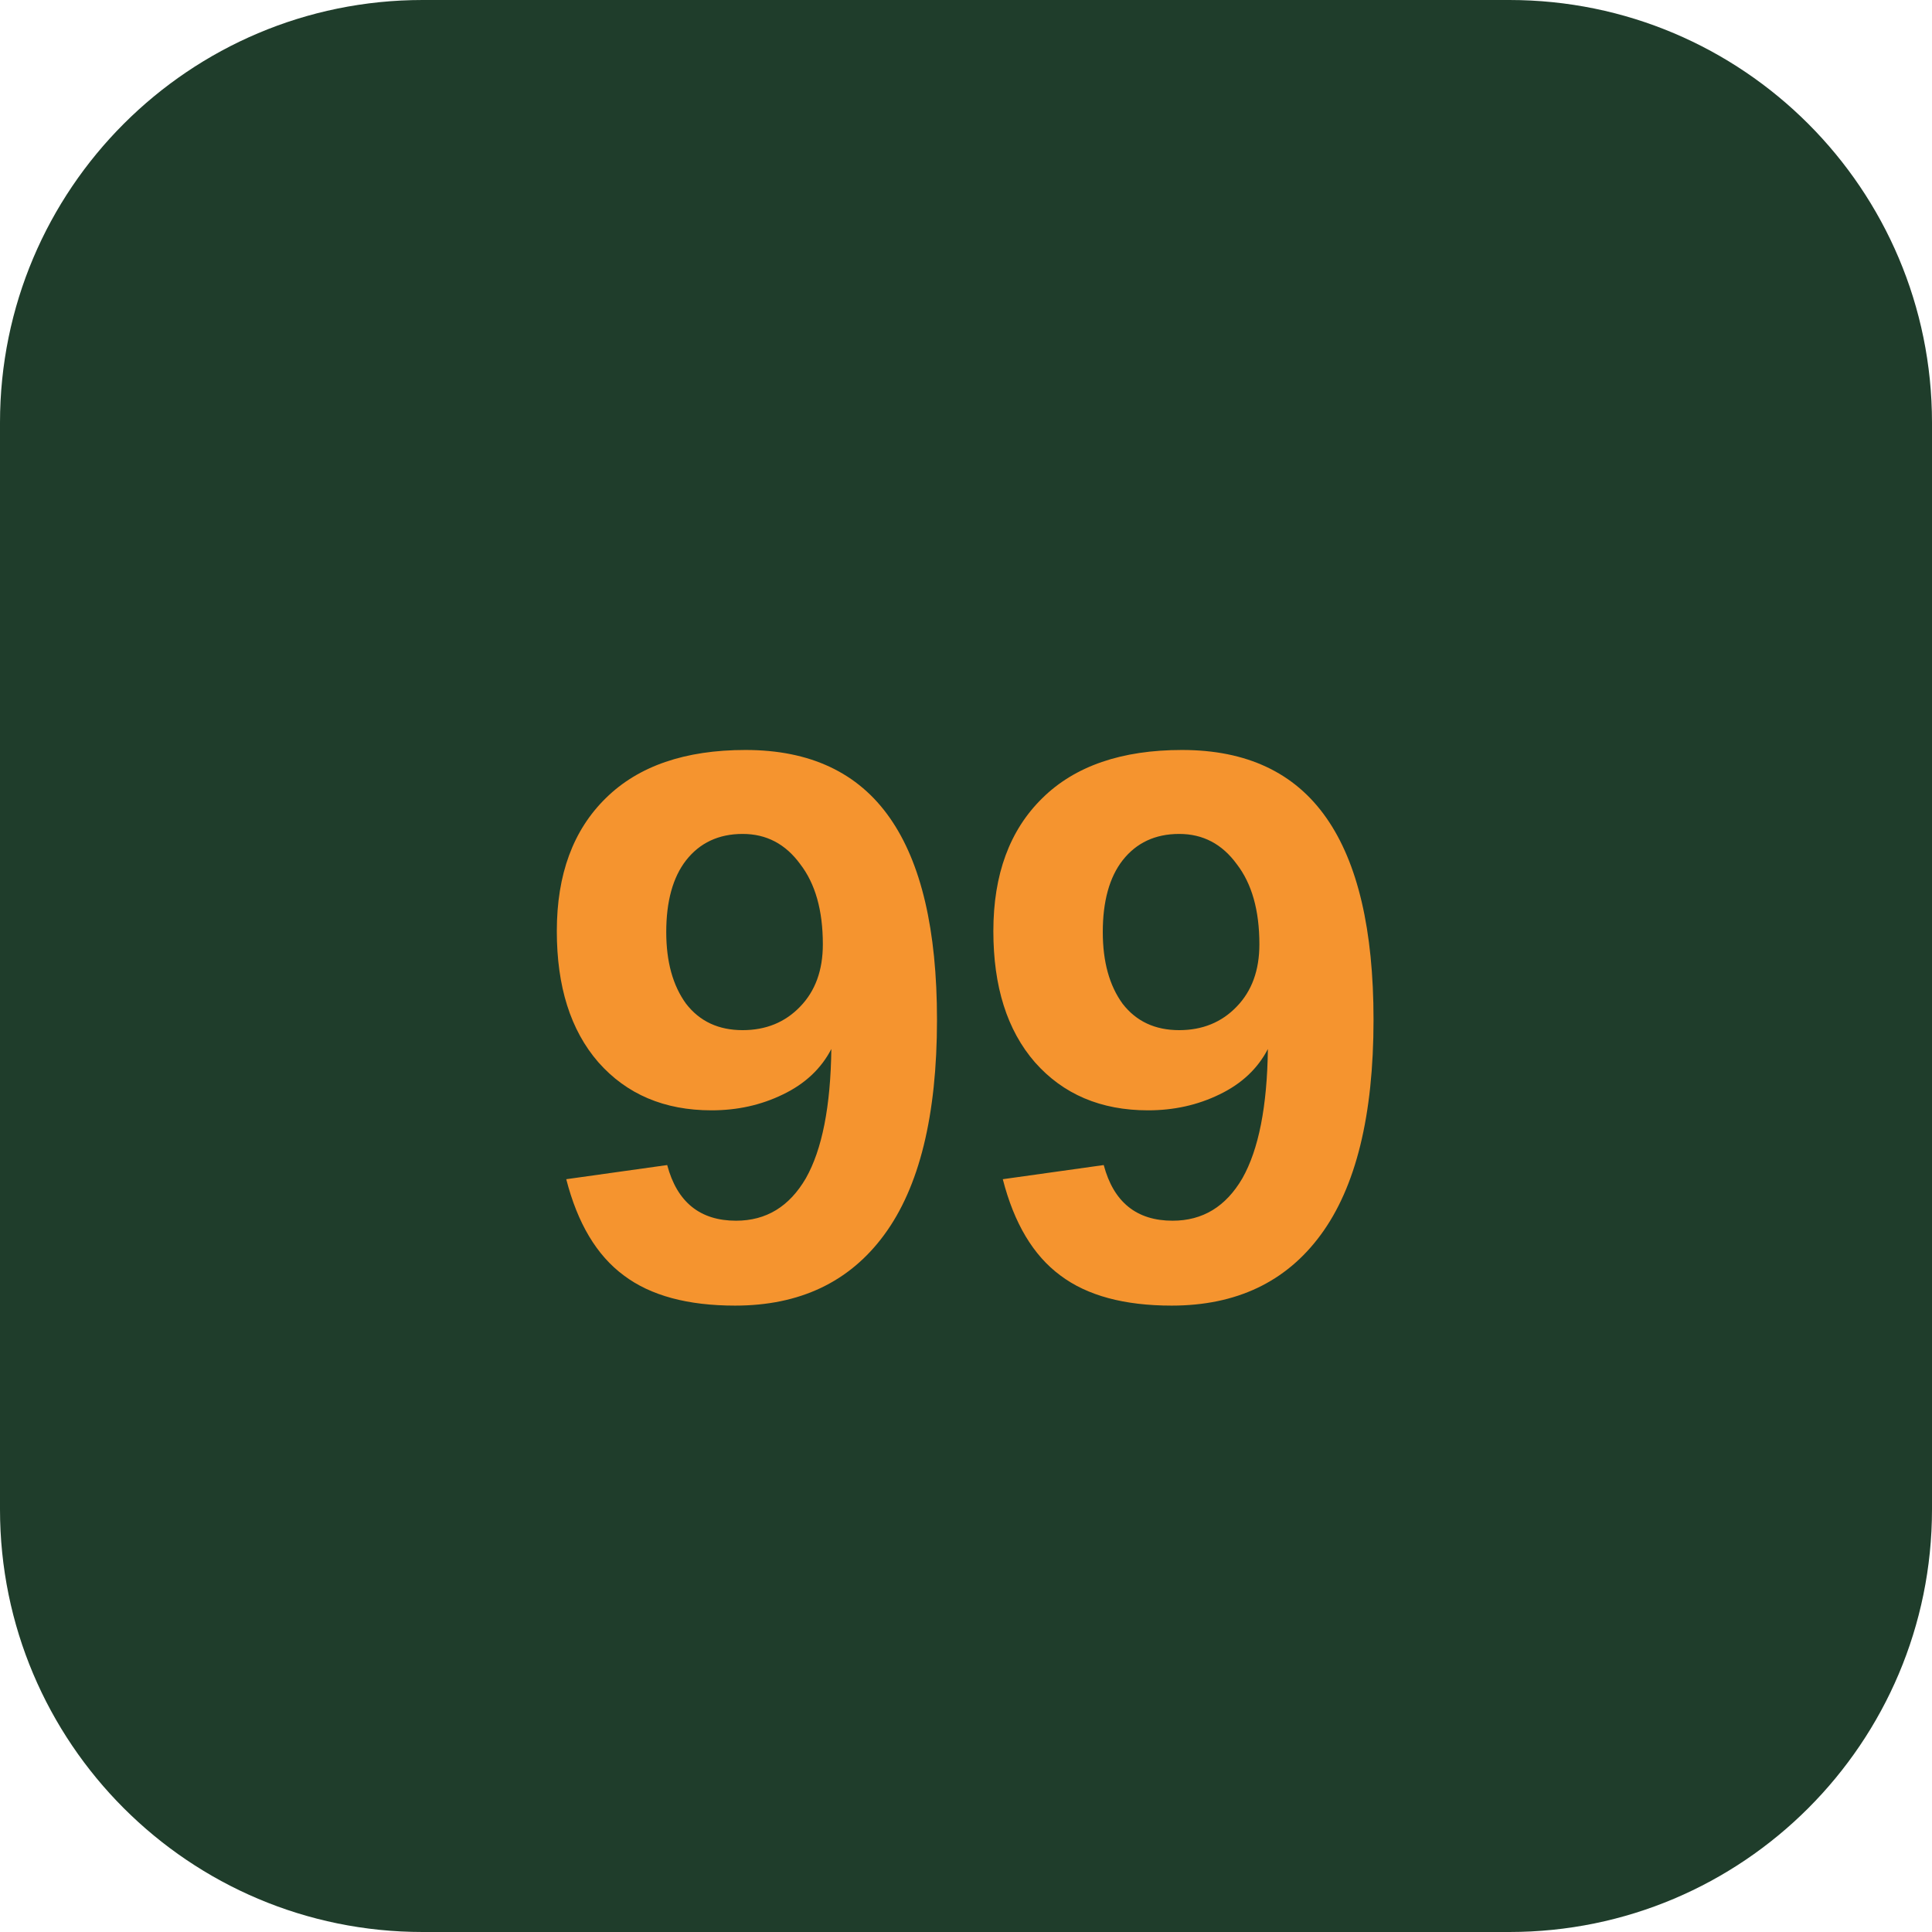
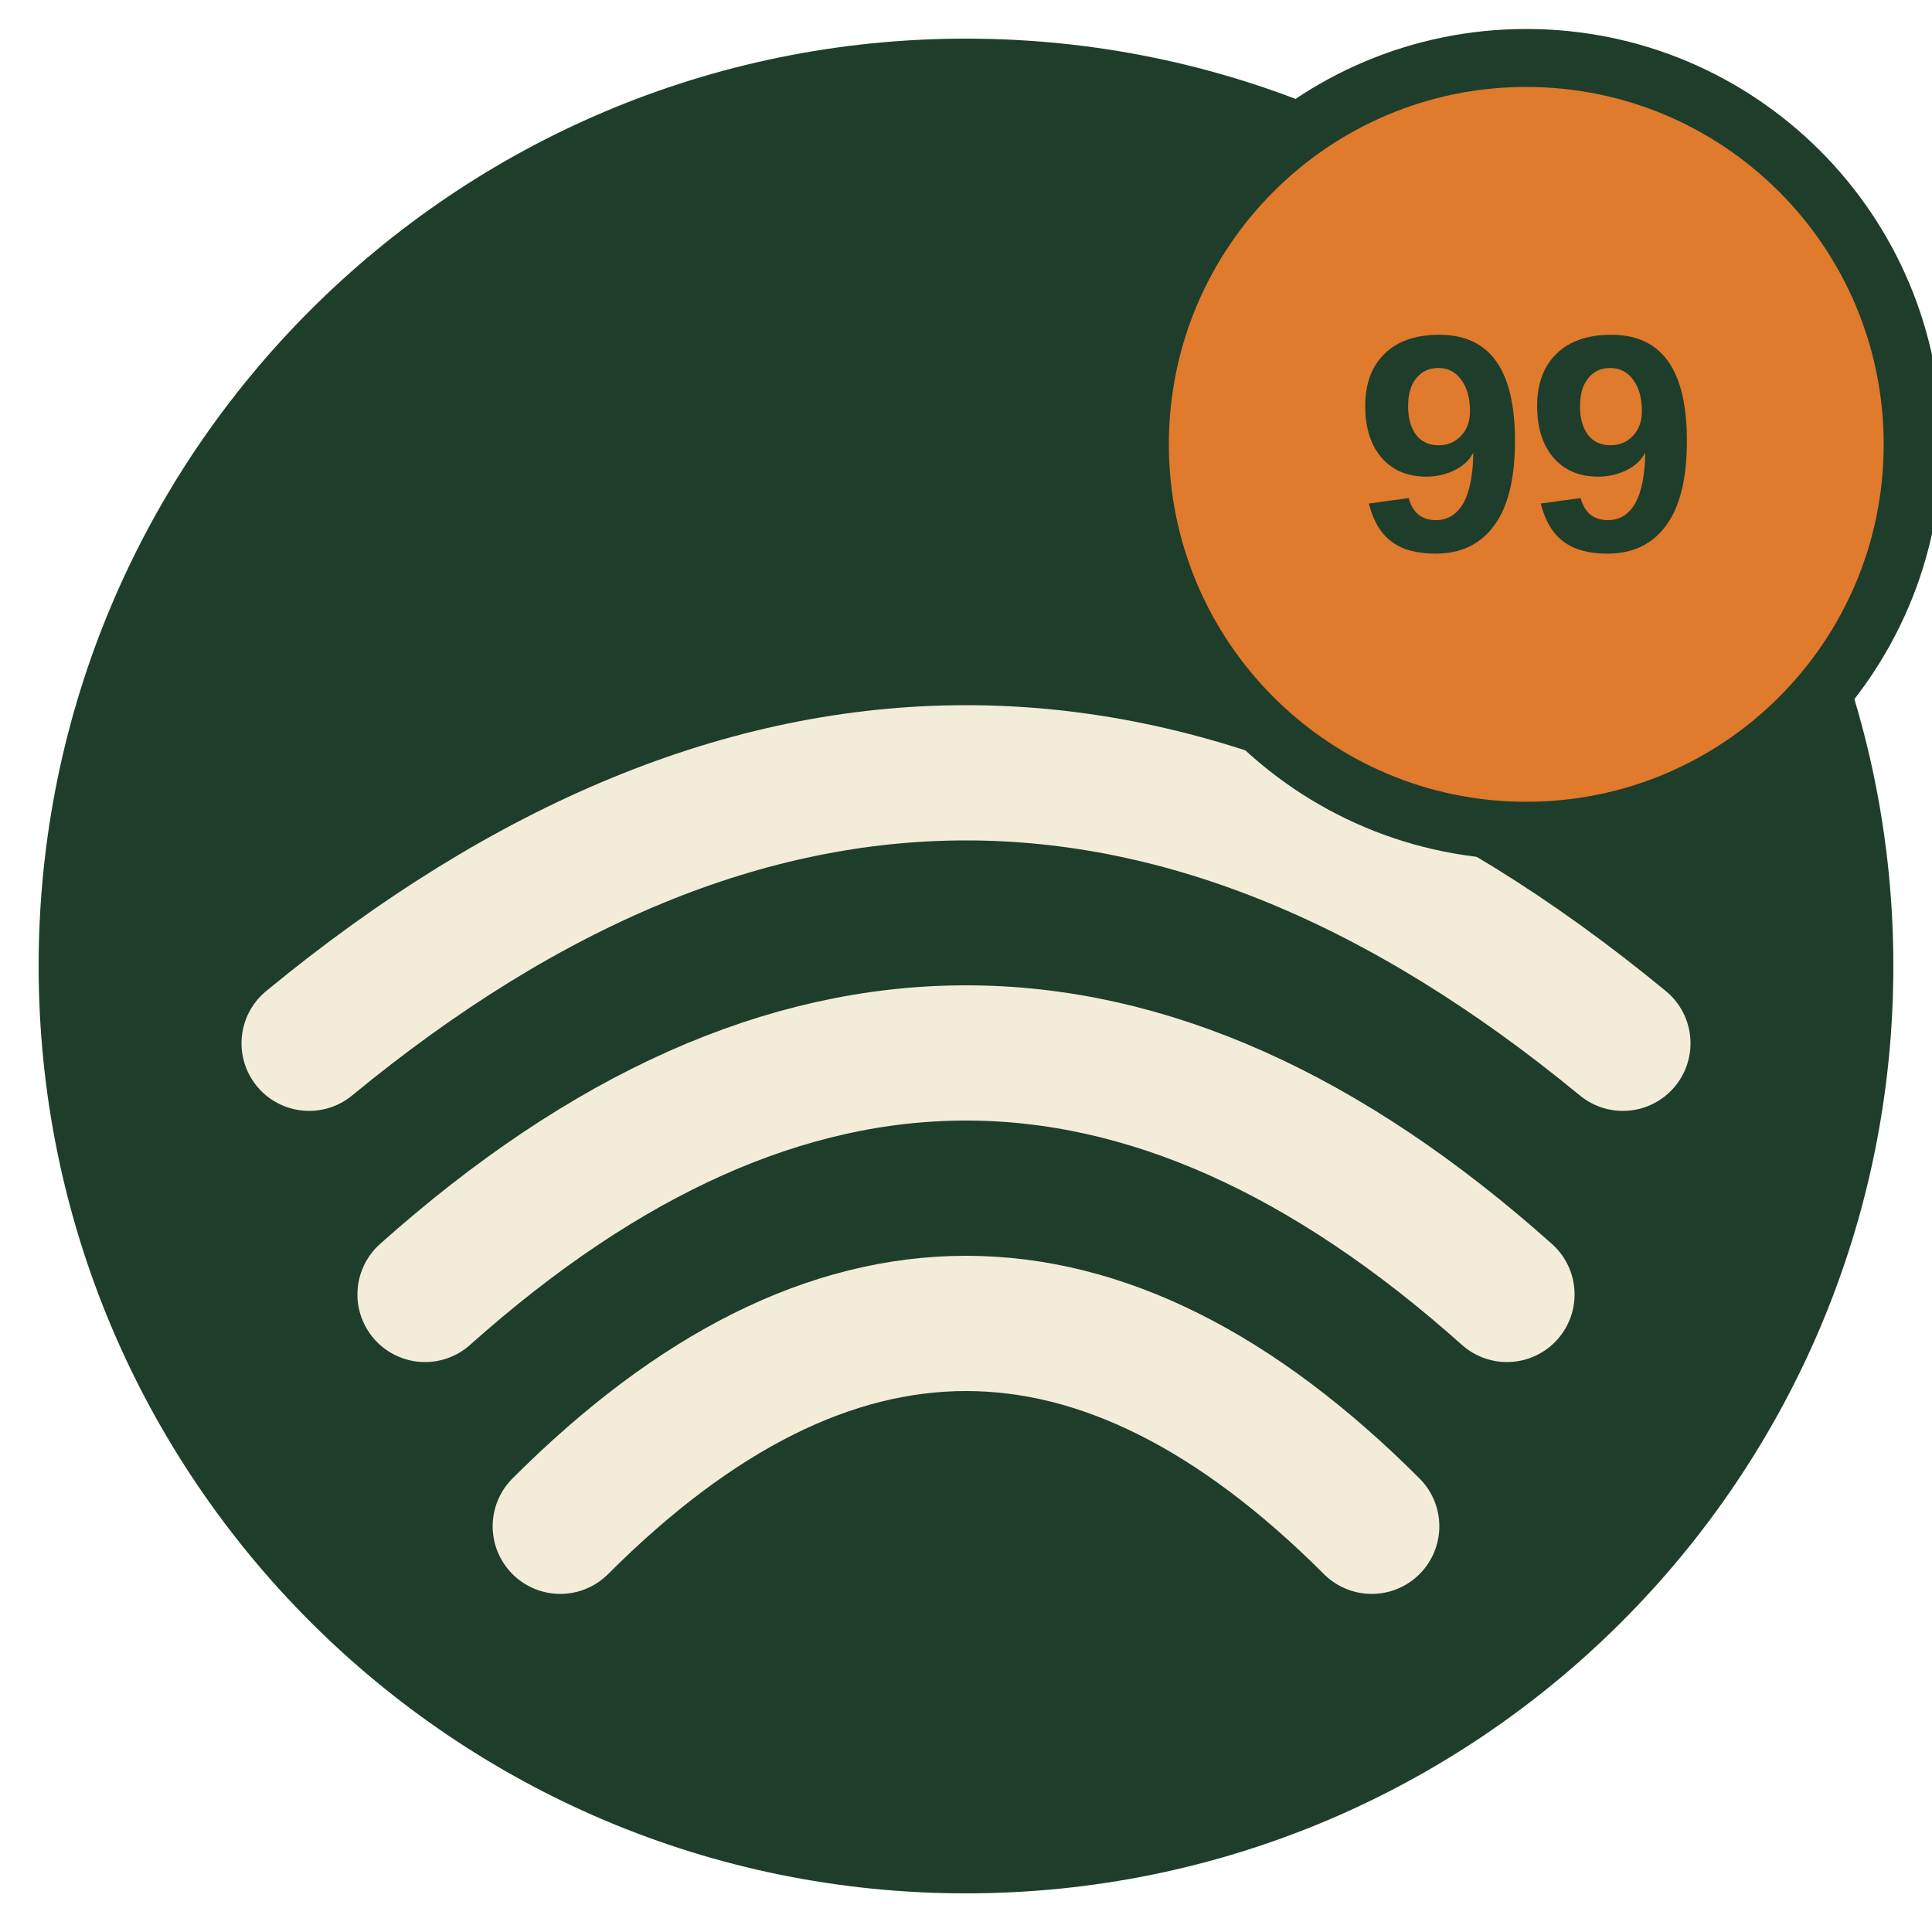
- <svg xmlns="http://www.w3.org/2000/svg" viewBox="0 0 32 32">
-   <rect width="32" height="32" rx="7" fill="#1f3d2b" />
-   <text x="16" y="21.5" font-family="Arial, sans-serif" font-size="13" font-weight="bold" fill="#f5942f" text-anchor="middle">99</text>
+ <svg xmlns="http://www.w3.org/2000/svg" viewBox="0 0 100 100">
+   <circle cx="50" cy="50" r="48" fill="#1f3d2b" />
+   <path d="M16 54 Q50 26 84 54" stroke="#f2ecd8" stroke-width="7" fill="none" stroke-linecap="round" />
+   <path d="M22 67 Q50 42 78 67" stroke="#f2ecd8" stroke-width="7" fill="none" stroke-linecap="round" />
+   <path d="M29 79 Q50 58 71 79" stroke="#f2ecd8" stroke-width="7" fill="none" stroke-linecap="round" />
+   <circle cx="79" cy="23" r="20" fill="#e07a2c" stroke="#1f3d2b" stroke-width="3" />
+   <text x="79" y="28.5" font-family="Arial, sans-serif" font-size="16" font-weight="bold" fill="#1f3d2b" text-anchor="middle">99</text>
</svg>
